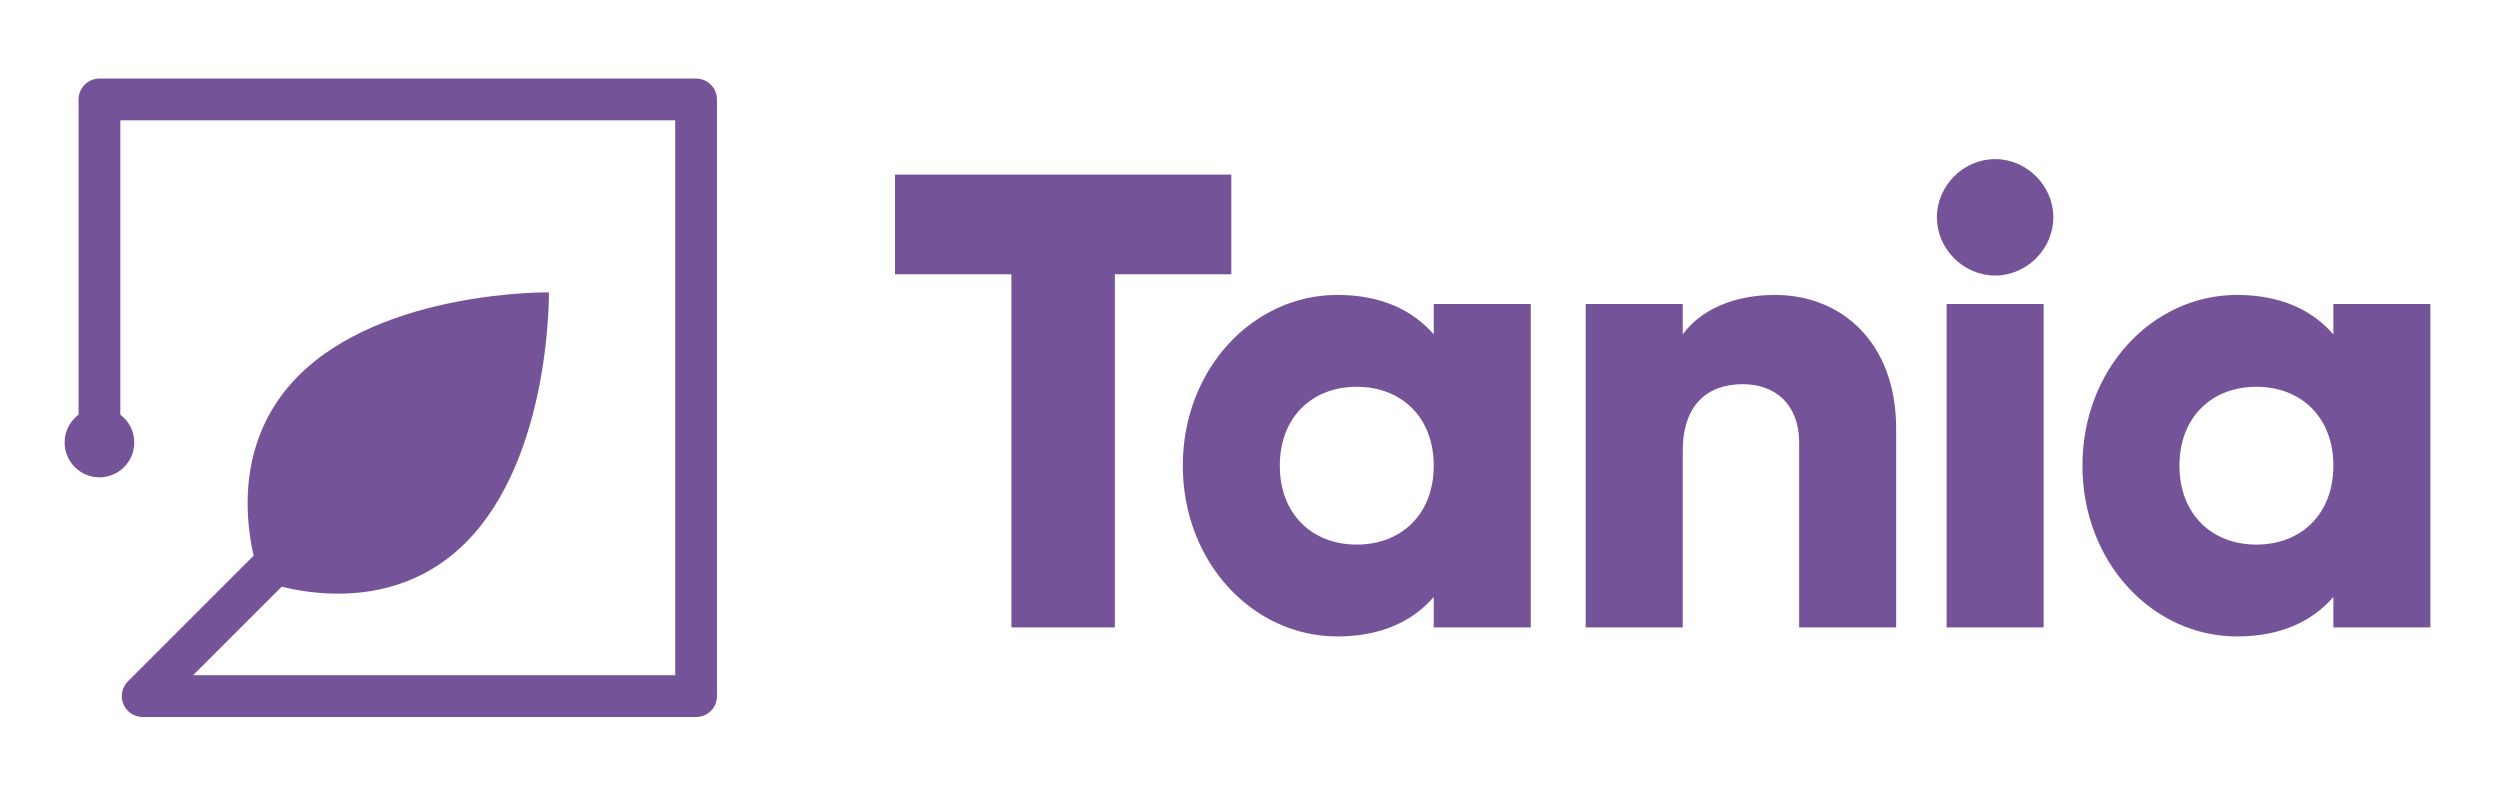
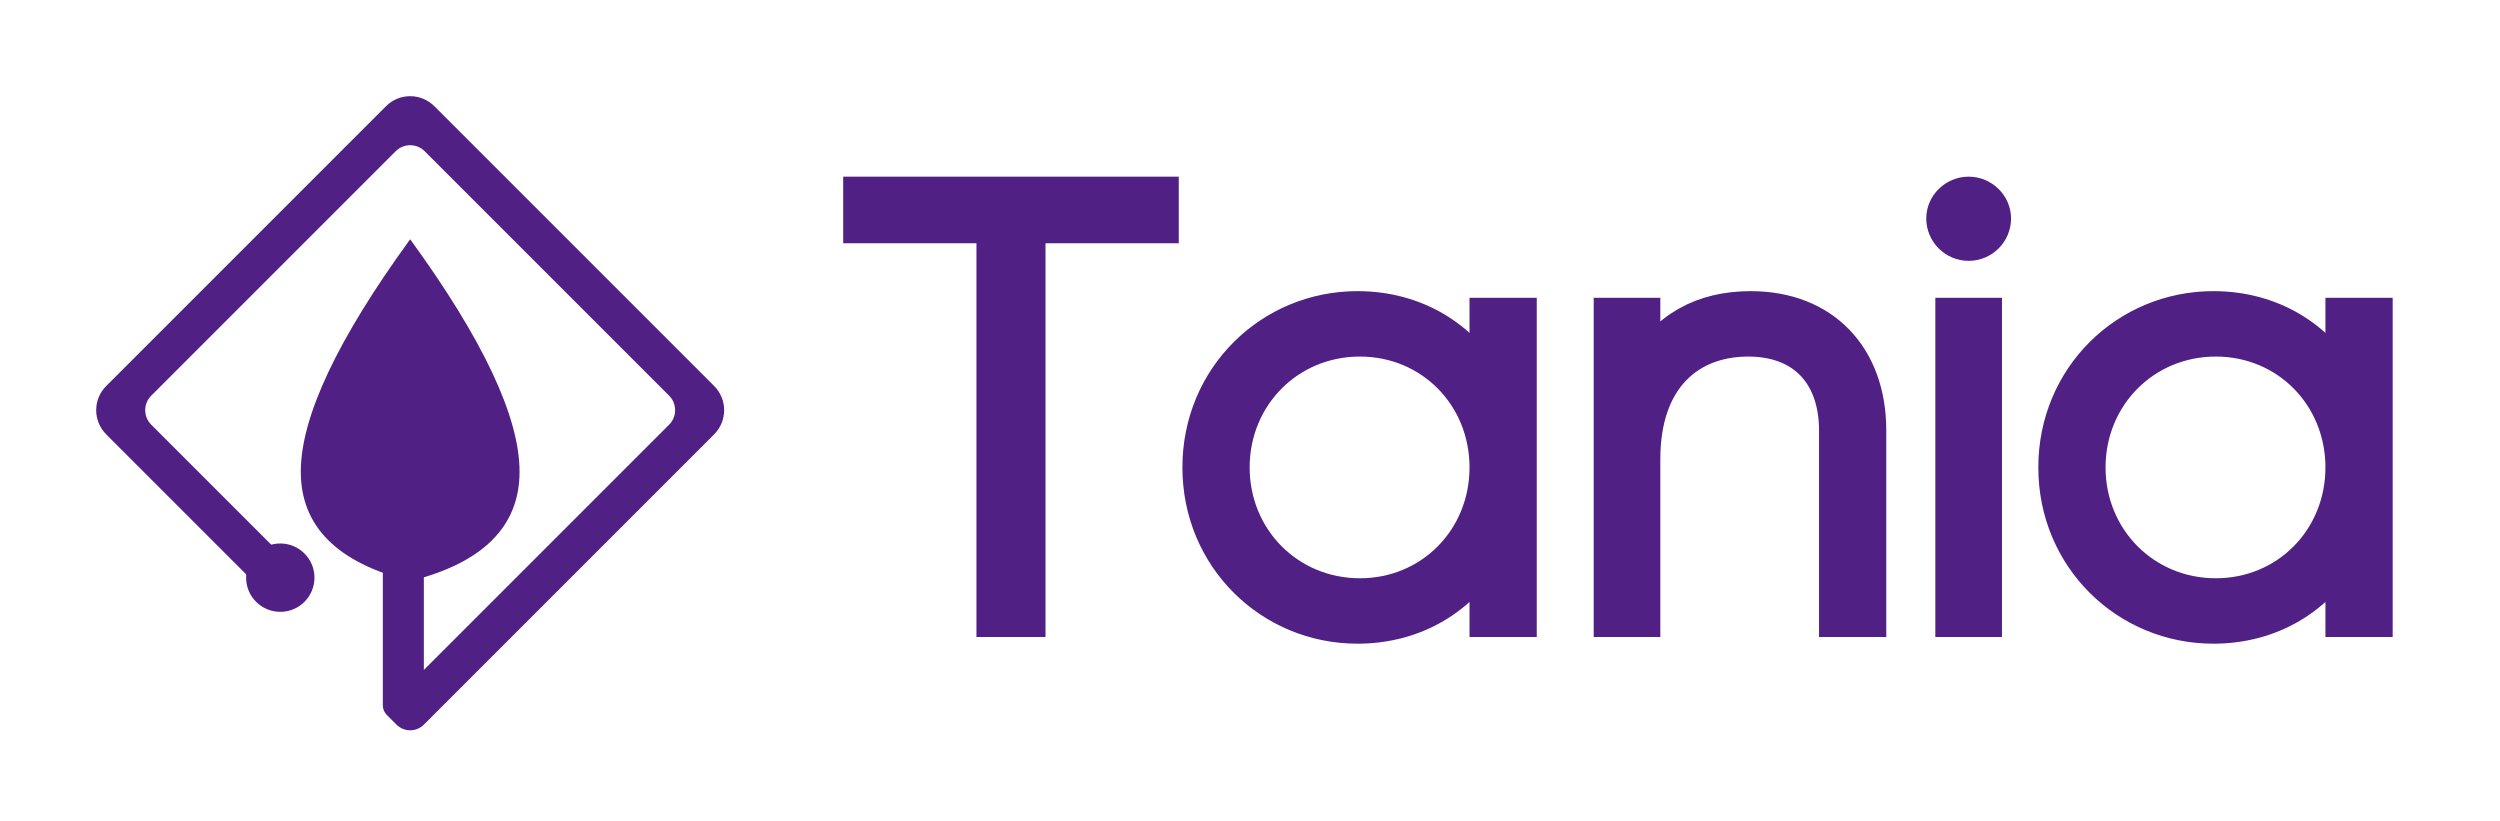
- <svg xmlns="http://www.w3.org/2000/svg" width="2514px" height="800px" viewBox="0 0 2514 800" version="1.1">
-   <g id="Tania_Full" stroke="none" stroke-width="1" fill="none" fill-rule="evenodd">
-     <path d="M1238.197,175.61 L1238.197,275.772 L1121.129,275.772 L1121.129,630.894 L1017.068,630.894 L1017.068,275.772 L900,275.772 L900,175.61 L1238.197,175.61 Z M1441.766,305.691 L1539.323,305.691 L1539.323,630.894 L1441.766,630.894 L1441.766,600.325 C1420.303,625.041 1388.435,640 1344.859,640 C1259.66,640 1189.419,565.203 1189.419,468.293 C1189.419,371.382 1259.66,296.585 1344.859,296.585 C1388.435,296.585 1420.303,311.545 1441.766,336.26 L1441.766,305.691 Z M1364.371,547.642 C1409.247,547.642 1441.766,517.073 1441.766,468.293 C1441.766,419.512 1409.247,388.943 1364.371,388.943 C1319.495,388.943 1286.976,419.512 1286.976,468.293 C1286.976,517.073 1319.495,547.642 1364.371,547.642 Z M1785.166,296.585 C1850.854,296.585 1906.787,343.415 1906.787,431.22 L1906.787,630.894 L1809.23,630.894 L1809.23,445.528 C1809.23,405.203 1783.865,386.341 1752.647,386.341 C1716.876,386.341 1692.162,407.154 1692.162,453.333 L1692.162,630.894 L1594.605,630.894 L1594.605,305.691 L1692.162,305.691 L1692.162,336.26 C1709.722,312.195 1742.241,296.585 1785.166,296.585 Z M2006.295,277.073 C1974.426,277.073 1947.761,250.407 1947.761,218.537 C1947.761,186.667 1974.426,160 2006.295,160 C2038.163,160 2064.829,186.667 2064.829,218.537 C2064.829,250.407 2038.163,277.073 2006.295,277.073 Z M1957.516,630.894 L1957.516,305.691 L2055.073,305.691 L2055.073,630.894 L1957.516,630.894 Z M2346.443,305.691 L2444,305.691 L2444,630.894 L2346.443,630.894 L2346.443,600.325 C2324.981,625.041 2293.112,640 2249.537,640 C2164.337,640 2094.096,565.203 2094.096,468.293 C2094.096,371.382 2164.337,296.585 2249.537,296.585 C2293.112,296.585 2324.981,311.545 2346.443,336.26 L2346.443,305.691 Z M2269.048,547.642 C2313.924,547.642 2346.443,517.073 2346.443,468.293 C2346.443,419.512 2313.924,388.943 2269.048,388.943 C2224.172,388.943 2191.653,419.512 2191.653,468.293 C2191.653,517.073 2224.172,547.642 2269.048,547.642 Z" id="Tania" fill="#755399" />
+ <svg xmlns="http://www.w3.org/2000/svg" width="2438px" height="800px" viewBox="0 0 2438 800" version="1.1">
+   <g id="Tania_Dark" stroke="none" stroke-width="1" fill="none" fill-rule="evenodd">
    <g id="Icon">
-       <rect id="Bound" fill-opacity="0" fill="#D8D8D8" x="0" y="0" width="800" height="800" />
-       <path d="M407.187,438.813 L551.994,294.006 C551.994,294.006 386.337,291.687 300.335,377.689 C214.333,463.691 262.38,583.62 262.38,583.62 L407.187,438.813 L262.38,583.62 C262.38,583.62 382.309,631.667 468.311,545.665 C554.313,459.663 551.994,294.006 551.994,294.006 L407.187,438.813 Z" id="Leaf" fill="#755399" />
-       <polyline id="Line" stroke="#755399" stroke-width="42" stroke-linecap="square" stroke-linejoin="round" points="100 415 100 100 700 100 700 700 143.5 700 271.75 571.75" />
-       <circle id="Dot" fill="#755399" cx="100" cy="445" r="35" />
+       <rect id="Bound" x="0" y="0" width="800" height="800" />
+       <path d="M373.333,687.81 L373.333,520 L413.333,520 L413.333,653.333 L652.525,414.142 C660.335,406.332 660.335,393.668 652.525,385.858 L414.142,147.475 C406.332,139.665 393.668,139.665 385.858,147.475 L147.475,385.858 C139.665,393.668 139.665,406.332 147.475,414.142 L266.667,533.333 L266.667,586.667 L103.57,423.57 C90.553,410.553 90.553,389.447 103.57,376.43 L376.43,103.57 C389.447,90.553 410.553,90.553 423.57,103.57 L696.43,376.43 C709.447,389.447 709.447,410.553 696.43,423.57 L426.667,693.333 L413.333,706.667 C405.97,714.03 394.03,714.03 386.667,706.667 L377.239,697.239 C374.738,694.738 373.333,691.347 373.333,687.81 Z" id="Path" fill="#502085" />
+       <path d="M400,566.667 C471.111,548.889 506.667,513.333 506.667,460 C506.667,406.667 471.111,331.111 400,233.333 C328.889,331.111 293.333,406.667 293.333,460 C293.333,513.333 328.889,548.889 400,566.667 Z" id="Path-2" fill="#502085" />
+       <circle id="Oval" fill="#502085" cx="273.333" cy="563.333" r="33.333" />
    </g>
+     <path d="M1131.814,190 L1131.814,219.536 L1001.857,219.536 L1001.857,603.502 L969.958,603.502 L969.958,219.536 L840,219.536 L840,190 L1131.814,190 Z M1450.802,308.143 L1480.928,308.143 L1480.928,603.502 L1450.802,603.502 L1450.802,536.751 C1425.992,581.055 1380.506,610 1323.797,610 C1239.916,610 1170.802,543.249 1170.802,455.823 C1170.802,368.397 1239.916,301.646 1323.797,301.646 C1380.506,301.646 1425.992,330.591 1450.802,374.895 L1450.802,308.143 Z M1326.16,581.646 C1396.456,581.646 1450.802,526.118 1450.802,455.823 C1450.802,385.527 1396.456,330 1326.16,330 C1255.865,330 1200.928,385.527 1200.928,455.823 C1200.928,526.118 1255.865,581.646 1326.16,581.646 Z M1707.173,301.646 C1777.468,301.646 1821.772,348.312 1821.772,419.789 L1821.772,603.502 L1791.646,603.502 L1791.646,419.789 C1791.646,365.443 1760.338,330 1704.81,330 C1646.92,330 1601.435,367.806 1601.435,447.553 L1601.435,603.502 L1571.899,603.502 L1571.899,308.143 L1601.435,308.143 L1601.435,364.262 C1623.882,320.549 1661.688,301.646 1707.173,301.646 Z M1919.831,236.667 C1906.835,236.667 1896.203,226.034 1896.203,213.038 C1896.203,200.633 1906.835,190 1919.831,190 C1932.827,190 1943.46,200.633 1943.46,213.038 C1943.46,226.034 1932.827,236.667 1919.831,236.667 Z M1905.063,603.502 L1905.063,308.143 L1934.599,308.143 L1934.599,603.502 L1905.063,603.502 Z M2285.485,308.143 L2315.612,308.143 L2315.612,603.502 L2285.485,603.502 L2285.485,536.751 C2260.675,581.055 2215.19,610 2158.481,610 C2074.599,610 2005.485,543.249 2005.485,455.823 C2005.485,368.397 2074.599,301.646 2158.481,301.646 C2215.19,301.646 2260.675,330.591 2285.485,374.895 L2285.485,308.143 Z M2160.844,581.646 C2231.139,581.646 2285.485,526.118 2285.485,455.823 C2285.485,385.527 2231.139,330 2160.844,330 C2090.549,330 2035.612,385.527 2035.612,455.823 C2035.612,526.118 2090.549,581.646 2160.844,581.646 Z" id="Tania" stroke="#502085" stroke-width="35.443" fill="#502085" fill-rule="nonzero" />
  </g>
</svg>
